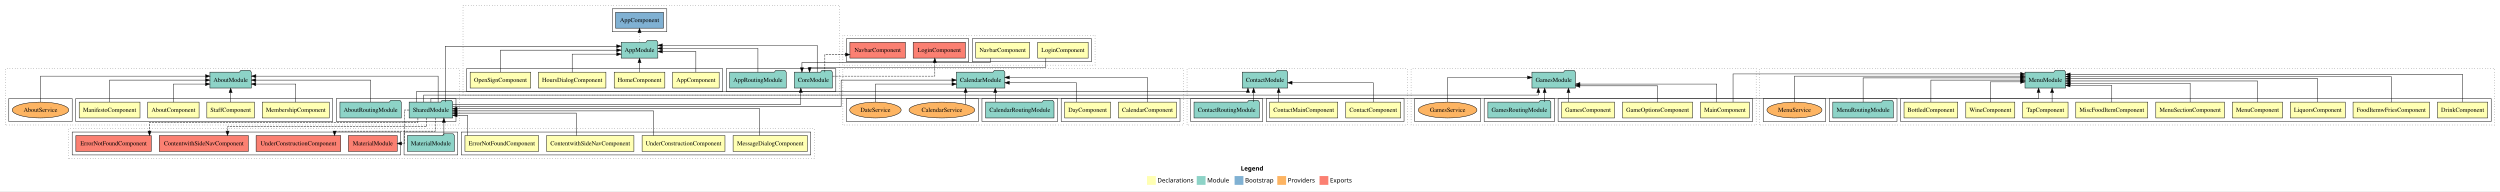
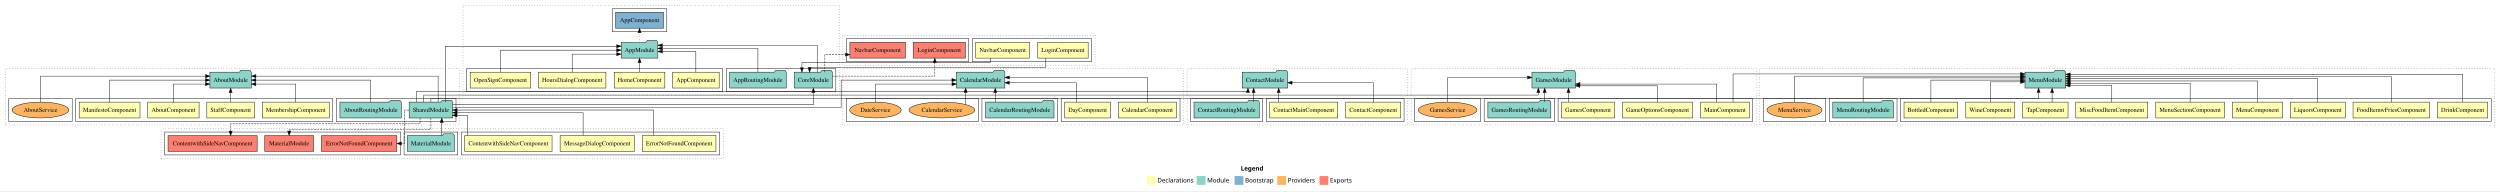
<svg xmlns="http://www.w3.org/2000/svg" width="5680pt" height="434pt" viewBox="0.00 0.00 5680.00 434.00">
  <g id="graph0" class="graph" transform="scale(1 1) rotate(0) translate(4 430)">
    <polygon fill="#ffffff" stroke="transparent" points="-4,4 -4,-430 5676,-430 5676,4 -4,4" />
    <text text-anchor="start" x="2815.009" y="-42.4" font-family="sans-serif" font-weight="bold" font-size="14.00" fill="#000000">Legend</text>
    <polygon fill="#ffffb3" stroke="transparent" points="2602,-10 2602,-30 2622,-30 2622,-10 2602,-10" />
    <text text-anchor="start" x="2625.629" y="-15.4" font-family="sans-serif" font-size="14.00" fill="#000000">  Declarations</text>
    <polygon fill="#8dd3c7" stroke="transparent" points="2715,-10 2715,-30 2735,-30 2735,-10 2715,-10" />
    <text text-anchor="start" x="2738.725" y="-15.4" font-family="sans-serif" font-size="14.00" fill="#000000">  Module</text>
    <polygon fill="#80b1d3" stroke="transparent" points="2801,-10 2801,-30 2821,-30 2821,-10 2801,-10" />
    <text text-anchor="start" x="2824.781" y="-15.4" font-family="sans-serif" font-size="14.00" fill="#000000">  Bootstrap</text>
    <polygon fill="#fdb462" stroke="transparent" points="2898,-10 2898,-30 2918,-30 2918,-10 2898,-10" />
    <text text-anchor="start" x="2921.673" y="-15.4" font-family="sans-serif" font-size="14.00" fill="#000000">  Providers</text>
    <polygon fill="#fb8072" stroke="transparent" points="2994,-10 2994,-30 3014,-30 3014,-10 2994,-10" />
    <text text-anchor="start" x="3017.726" y="-15.4" font-family="sans-serif" font-size="14.00" fill="#000000">  Exports</text>
    <g id="clust1" class="cluster">
      <polygon fill="none" stroke="#000000" stroke-dasharray="1,5" points="8,-146 8,-274 1040,-274 1040,-146 8,-146" />
    </g>
    <g id="clust2" class="cluster">
      <polygon fill="none" stroke="#000000" points="168,-154 168,-206 752,-206 752,-154 168,-154" />
    </g>
    <g id="clust7" class="cluster">
      <polygon fill="none" stroke="#000000" points="760,-154 760,-206 1032,-206 1032,-154 760,-154" />
    </g>
    <g id="clust10" class="cluster">
      <polygon fill="none" stroke="#000000" points="16,-154 16,-206 160,-206 160,-154 16,-154" />
    </g>
    <g id="clust17" class="cluster">
      <polygon fill="none" stroke="#000000" stroke-dasharray="1,5" points="1048,-214 1048,-418 1903,-418 1903,-214 1048,-214" />
    </g>
    <g id="clust18" class="cluster">
      <polygon fill="none" stroke="#000000" points="1056,-222 1056,-274 1638,-274 1638,-222 1056,-222" />
    </g>
    <g id="clust23" class="cluster">
      <polygon fill="none" stroke="#000000" points="1646,-222 1646,-274 1895,-274 1895,-222 1646,-222" />
    </g>
    <g id="clust25" class="cluster">
      <polygon fill="none" stroke="#000000" points="1387,-358 1387,-410 1511,-410 1511,-358 1387,-358" />
    </g>
    <g id="clust33" class="cluster">
      <polygon fill="none" stroke="#000000" stroke-dasharray="1,5" points="1911,-146 1911,-274 2685,-274 2685,-146 1911,-146" />
    </g>
    <g id="clust34" class="cluster">
      <polygon fill="none" stroke="#000000" points="2407,-154 2407,-206 2677,-206 2677,-154 2407,-154" />
    </g>
    <g id="clust37" class="cluster">
      <polygon fill="none" stroke="#000000" points="2227,-154 2227,-206 2399,-206 2399,-154 2227,-154" />
    </g>
    <g id="clust40" class="cluster">
      <polygon fill="none" stroke="#000000" points="1919,-154 1919,-206 2219,-206 2219,-154 1919,-154" />
    </g>
    <g id="clust47" class="cluster">
      <polygon fill="none" stroke="#000000" stroke-dasharray="1,5" points="2693,-146 2693,-274 3194,-274 3194,-146 2693,-146" />
    </g>
    <g id="clust48" class="cluster">
      <polygon fill="none" stroke="#000000" points="2873,-154 2873,-206 3186,-206 3186,-154 2873,-154" />
    </g>
    <g id="clust51" class="cluster">
      <polygon fill="none" stroke="#000000" points="2701,-154 2701,-206 2865,-206 2865,-154 2701,-154" />
    </g>
    <g id="clust61" class="cluster">
      <polygon fill="none" stroke="#000000" stroke-dasharray="1,5" points="1911,-282 1911,-350 2484,-350 2484,-282 1911,-282" />
    </g>
    <g id="clust62" class="cluster">
      <polygon fill="none" stroke="#000000" points="2205,-290 2205,-342 2476,-342 2476,-290 2205,-290" />
    </g>
    <g id="clust66" class="cluster">
      <polygon fill="none" stroke="#000000" points="1919,-290 1919,-342 2197,-342 2197,-290 1919,-290" />
    </g>
    <g id="clust69" class="cluster">
      <polygon fill="none" stroke="#000000" stroke-dasharray="1,5" points="3202,-146 3202,-274 3986,-274 3986,-146 3202,-146" />
    </g>
    <g id="clust70" class="cluster">
      <polygon fill="none" stroke="#000000" points="3536,-154 3536,-206 3978,-206 3978,-154 3536,-154" />
    </g>
    <g id="clust74" class="cluster">
      <polygon fill="none" stroke="#000000" points="3368,-154 3368,-206 3528,-206 3528,-154 3368,-154" />
    </g>
    <g id="clust77" class="cluster">
      <polygon fill="none" stroke="#000000" points="3210,-154 3210,-206 3360,-206 3360,-154 3210,-154" />
    </g>
    <g id="clust90" class="cluster">
      <polygon fill="none" stroke="#000000" stroke-dasharray="1,5" points="3994,-146 3994,-274 5664,-274 5664,-146 3994,-146" />
    </g>
    <g id="clust91" class="cluster">
      <polygon fill="none" stroke="#000000" points="4314,-154 4314,-206 5656,-206 5656,-154 4314,-154" />
    </g>
    <g id="clust102" class="cluster">
      <polygon fill="none" stroke="#000000" points="4152,-154 4152,-206 4306,-206 4306,-154 4152,-154" />
    </g>
    <g id="clust105" class="cluster">
      <polygon fill="none" stroke="#000000" points="4002,-154 4002,-206 4144,-206 4144,-154 4002,-154" />
    </g>
    <g id="clust112" class="cluster">
-       <polygon fill="none" stroke="#000000" stroke-dasharray="1,5" points="152,-70 152,-138 1846,-138 1846,-70 152,-70" />
+       <polygon fill="none" stroke="#000000" stroke-dasharray="1,5" points="362,-70 362,-138 1639,-138 1639,-70 362,-70" />
    </g>
    <g id="clust113" class="cluster">
-       <polygon fill="none" stroke="#000000" points="1044,-78 1044,-130 1838,-130 1838,-78 1044,-78" />
+       <polygon fill="none" stroke="#000000" points="1044,-78 1044,-130 1631,-130 1631,-78 1044,-78" />
+     </g>
+     <g id="clust117" class="cluster">
+       <polygon fill="none" stroke="#000000" points="914,-78 914,-130 1036,-130 1036,-78 914,-78" />
    </g>
    <g id="clust118" class="cluster">
-       <polygon fill="none" stroke="#000000" points="914,-78 914,-130 1036,-130 1036,-78 914,-78" />
-     </g>
-     <g id="clust119" class="cluster">
-       <polygon fill="none" stroke="#000000" points="160,-78 160,-130 906,-130 906,-78 160,-78" />
+       <polygon fill="none" stroke="#000000" points="370,-78 370,-130 906,-130 906,-78 370,-78" />
    </g>
    <g id="node1" class="node">
      <polygon fill="#ffffb3" stroke="#000000" points="448.33,-198 331.67,-198 331.67,-162 448.33,-162 448.33,-198" />
      <text text-anchor="middle" x="390" y="-175.8" font-family="Times,serif" font-size="14.00" fill="#000000">AboutComponent</text>
    </g>
    <g id="node5" class="node">
      <polygon fill="#8dd3c7" stroke="#000000" points="567.048,-266 564.048,-270 543.048,-270 540.048,-266 472.952,-266 472.952,-230 567.048,-230 567.048,-266" />
      <text text-anchor="middle" x="520" y="-243.8" font-family="Times,serif" font-size="14.00" fill="#000000">AboutModule</text>
    </g>
    <g id="edge1" class="edge">
      <path fill="none" stroke="#000000" d="M390,-198.023C390,-215.373 390,-239 390,-239 390,-239 462.699,-239 462.699,-239" />
      <polygon fill="#000000" stroke="#000000" points="462.699,-242.5 472.699,-239 462.699,-235.5 462.699,-242.5" />
    </g>
    <g id="node2" class="node">
      <polygon fill="#ffffb3" stroke="#000000" points="314.093,-198 175.907,-198 175.907,-162 314.093,-162 314.093,-198" />
      <text text-anchor="middle" x="245" y="-175.8" font-family="Times,serif" font-size="14.00" fill="#000000">ManifestoComponent</text>
    </g>
    <g id="edge2" class="edge">
      <path fill="none" stroke="#000000" d="M245,-198.223C245,-218.365 245,-248 245,-248 245,-248 462.726,-248 462.726,-248" />
      <polygon fill="#000000" stroke="#000000" points="462.726,-251.5 472.726,-248 462.726,-244.5 462.726,-251.5" />
    </g>
    <g id="node3" class="node">
      <polygon fill="#ffffb3" stroke="#000000" points="744.093,-198 591.907,-198 591.907,-162 744.093,-162 744.093,-198" />
      <text text-anchor="middle" x="668" y="-175.8" font-family="Times,serif" font-size="14.00" fill="#000000">MembershipComponent</text>
    </g>
    <g id="edge3" class="edge">
      <path fill="none" stroke="#000000" d="M668,-198.023C668,-215.373 668,-239 668,-239 668,-239 577.235,-239 577.235,-239" />
      <polygon fill="#000000" stroke="#000000" points="577.235,-235.5 567.235,-239 577.235,-242.5 577.235,-235.5" />
    </g>
    <g id="node4" class="node">
      <polygon fill="#ffffb3" stroke="#000000" points="574.042,-198 465.958,-198 465.958,-162 574.042,-162 574.042,-198" />
      <text text-anchor="middle" x="520" y="-175.8" font-family="Times,serif" font-size="14.00" fill="#000000">StaffComponent</text>
    </g>
    <g id="edge4" class="edge">
      <path fill="none" stroke="#000000" d="M520,-198.223C520,-198.223 520,-219.727 520,-219.727" />
      <polygon fill="#000000" stroke="#000000" points="516.5,-219.727 520,-229.727 523.5,-219.727 516.5,-219.727" />
    </g>
    <g id="node6" class="node">
      <polygon fill="#8dd3c7" stroke="#000000" points="907.665,-198 904.665,-202 883.665,-202 880.665,-198 768.335,-198 768.335,-162 907.665,-162 907.665,-198" />
      <text text-anchor="middle" x="838" y="-175.8" font-family="Times,serif" font-size="14.00" fill="#000000">AboutRoutingModule</text>
    </g>
    <g id="edge5" class="edge">
      <path fill="none" stroke="#000000" d="M838,-198.223C838,-218.365 838,-248 838,-248 838,-248 577.264,-248 577.264,-248" />
      <polygon fill="#000000" stroke="#000000" points="577.264,-244.5 567.264,-248 577.264,-251.5 577.264,-244.5" />
    </g>
    <g id="node7" class="node">
      <polygon fill="#8dd3c7" stroke="#000000" points="1024.423,-198 1021.423,-202 1000.423,-202 997.423,-198 925.577,-198 925.577,-162 1024.423,-162 1024.423,-198" />
      <text text-anchor="middle" x="975" y="-175.8" font-family="Times,serif" font-size="14.00" fill="#000000">SharedModule</text>
    </g>
    <g id="edge6" class="edge">
      <path fill="none" stroke="#000000" d="M991.404,-198.248C991.404,-221.018 991.404,-257 991.404,-257 991.404,-257 577.358,-257 577.358,-257" />
      <polygon fill="#000000" stroke="#000000" points="577.358,-253.5 567.358,-257 577.358,-260.5 577.358,-253.5" />
    </g>
    <g id="node13" class="node">
      <polygon fill="#8dd3c7" stroke="#000000" points="1490.657,-334 1487.657,-338 1466.657,-338 1463.657,-334 1407.343,-334 1407.343,-298 1490.657,-298 1490.657,-334" />
      <text text-anchor="middle" x="1449" y="-311.8" font-family="Times,serif" font-size="14.00" fill="#000000">AppModule</text>
    </g>
    <g id="edge14" class="edge">
      <path fill="none" stroke="#000000" d="M1007.807,-198.071C1007.807,-236.941 1007.807,-325 1007.807,-325 1007.807,-325 1397.096,-325 1397.096,-325" />
      <polygon fill="#000000" stroke="#000000" points="1397.096,-328.5 1407.096,-325 1397.096,-321.5 1397.096,-328.5" />
    </g>
    <g id="node15" class="node">
      <polygon fill="#8dd3c7" stroke="#000000" points="1887.262,-266 1884.262,-270 1863.262,-270 1860.262,-266 1800.738,-266 1800.738,-230 1887.262,-230 1887.262,-266" />
      <text text-anchor="middle" x="1844" y="-243.8" font-family="Times,serif" font-size="14.00" fill="#000000">CoreModule</text>
    </g>
    <g id="edge28" class="edge">
-       <path fill="none" stroke="#000000" d="M1024.434,-193C1204.582,-193 1815.413,-193 1815.413,-193 1815.413,-193 1815.413,-219.991 1815.413,-219.991" />
-       <polygon fill="#000000" stroke="#000000" points="1811.913,-219.991 1815.413,-229.991 1818.913,-219.991 1811.913,-219.991" />
+       <path fill="none" stroke="#000000" d="M1024.526,-192C1208.768,-192 1844,-192 1844,-192 1844,-192 1844,-219.973 1844,-219.973" />
+       <polygon fill="#000000" stroke="#000000" points="1840.5,-219.973 1844,-229.973 1847.5,-219.973 1840.5,-219.973" />
    </g>
    <g id="node19" class="node">
      <polygon fill="#8dd3c7" stroke="#000000" points="2279.081,-266 2276.081,-270 2255.081,-270 2252.081,-266 2168.919,-266 2168.919,-230 2279.081,-230 2279.081,-266" />
      <text text-anchor="middle" x="2224" y="-243.8" font-family="Times,serif" font-size="14.00" fill="#000000">CalendarModule</text>
    </g>
    <g id="edge19" class="edge">
-       <path fill="none" stroke="#000000" d="M1024.455,-188C1217.15,-188 1907.08,-188 1907.08,-188 1907.08,-188 1907.08,-248 1907.08,-248 1907.08,-248 2158.797,-248 2158.797,-248" />
+       <path fill="none" stroke="#000000" d="M1024.455,-186C1217.15,-186 1907.08,-186 1907.08,-186 1907.08,-186 1907.08,-248 1907.08,-248 1907.08,-248 2158.797,-248 2158.797,-248" />
      <polygon fill="#000000" stroke="#000000" points="2158.797,-251.5 2168.797,-248 2158.797,-244.5 2158.797,-251.5" />
    </g>
    <g id="node25" class="node">
      <polygon fill="#8dd3c7" stroke="#000000" points="2921.597,-266 2918.597,-270 2897.597,-270 2894.597,-266 2818.403,-266 2818.403,-230 2921.597,-230 2921.597,-266" />
      <text text-anchor="middle" x="2870" y="-243.8" font-family="Times,serif" font-size="14.00" fill="#000000">ContactModule</text>
    </g>
    <g id="edge25" class="edge">
      <path fill="none" stroke="#000000" d="M942.193,-198.055C942.193,-209.439 942.193,-222 942.193,-222 942.193,-222 2831.337,-222 2831.337,-222 2831.337,-222 2831.337,-222.794 2831.337,-222.794" />
      <polygon fill="#000000" stroke="#000000" points="2827.837,-219.942 2831.337,-229.942 2834.837,-219.942 2827.837,-219.942" />
    </g>
    <g id="node34" class="node">
      <polygon fill="#8dd3c7" stroke="#000000" points="3575.422,-266 3572.422,-270 3551.422,-270 3548.422,-266 3476.578,-266 3476.578,-230 3575.422,-230 3575.422,-266" />
      <text text-anchor="middle" x="3526" y="-243.8" font-family="Times,serif" font-size="14.00" fill="#000000">GamesModule</text>
    </g>
    <g id="edge35" class="edge">
      <path fill="none" stroke="#000000" d="M958.596,-198.194C958.596,-206.278 958.596,-214 958.596,-214 958.596,-214 3491.116,-214 3491.116,-214 3491.116,-214 3491.116,-219.806 3491.116,-219.806" />
      <polygon fill="#000000" stroke="#000000" points="3487.616,-219.805 3491.116,-229.806 3494.616,-219.806 3487.616,-219.805" />
    </g>
    <g id="node46" class="node">
      <polygon fill="#8dd3c7" stroke="#000000" points="4689.209,-266 4686.209,-270 4665.209,-270 4662.209,-266 4596.791,-266 4596.791,-230 4689.209,-230 4689.209,-266" />
      <text text-anchor="middle" x="4643" y="-243.8" font-family="Times,serif" font-size="14.00" fill="#000000">MenuModule</text>
    </g>
    <g id="edge48" class="edge">
      <path fill="none" stroke="#000000" d="M975,-198.058C975,-202.494 975,-206 975,-206 975,-206 4627.632,-206 4627.632,-206 4627.632,-206 4627.632,-219.945 4627.632,-219.945" />
      <polygon fill="#000000" stroke="#000000" points="4624.132,-219.944 4627.632,-229.945 4631.132,-219.945 4624.132,-219.944" />
    </g>
+     <g id="node53" class="node">
+       <polygon fill="#fb8072" stroke="#000000" points="580.262,-122 377.738,-122 377.738,-86 580.262,-86 580.262,-122" />
+       <text text-anchor="middle" x="479" y="-99.8" font-family="Times,serif" font-size="14.00" fill="#000000">ContentwithSideNavComponent </text>
+     </g>
+     <g id="edge54" class="edge">
+       <path fill="none" stroke="#000000" stroke-dasharray="5,2" d="M950.394,-161.967C950.394,-155.147 950.394,-149 950.394,-149 950.394,-149 520,-149 520,-149 520,-149 520,-132.044 520,-132.044" />
+       <polygon fill="#000000" stroke="#000000" points="523.5,-132.044 520,-122.044 516.5,-132.044 523.5,-132.044" />
+     </g>
    <g id="node54" class="node">
-       <polygon fill="#fb8072" stroke="#000000" points="560.262,-122 357.738,-122 357.738,-86 560.262,-86 560.262,-122" />
-       <text text-anchor="middle" x="459" y="-99.8" font-family="Times,serif" font-size="14.00" fill="#000000">ContentwithSideNavComponent </text>
+       <polygon fill="#fb8072" stroke="#000000" points="897.647,-122 726.353,-122 726.353,-86 897.647,-86 897.647,-122" />
+       <text text-anchor="middle" x="812" y="-99.8" font-family="Times,serif" font-size="14.00" fill="#000000">ErrorNotFoundComponent </text>
    </g>
    <g id="edge55" class="edge">
-       <path fill="none" stroke="#000000" stroke-dasharray="5,2" d="M965.158,-161.89C965.158,-152.103 965.158,-142 965.158,-142 965.158,-142 512.93,-142 512.93,-142 512.93,-142 512.93,-132.11 512.93,-132.11" />
-       <polygon fill="#000000" stroke="#000000" points="516.43,-132.11 512.93,-122.11 509.43,-132.11 516.43,-132.11" />
+       <path fill="none" stroke="#000000" stroke-dasharray="5,2" d="M925.738,-180C919.184,-180 914.674,-180 914.674,-180 914.674,-180 914.674,-104 914.674,-104 914.674,-104 907.719,-104 907.719,-104" />
+       <polygon fill="#000000" stroke="#000000" points="907.719,-100.5 897.719,-104 907.719,-107.5 907.719,-100.5" />
    </g>
    <g id="node55" class="node">
-       <polygon fill="#fb8072" stroke="#000000" points="339.647,-122 168.353,-122 168.353,-86 339.647,-86 339.647,-122" />
-       <text text-anchor="middle" x="254" y="-99.8" font-family="Times,serif" font-size="14.00" fill="#000000">ErrorNotFoundComponent </text>
+       <polygon fill="#fb8072" stroke="#000000" points="708.472,-122 597.528,-122 597.528,-86 708.472,-86 708.472,-122" />
+       <text text-anchor="middle" x="653" y="-99.8" font-family="Times,serif" font-size="14.00" fill="#000000">MaterialModule </text>
    </g>
    <g id="edge56" class="edge">
-       <path fill="none" stroke="#000000" stroke-dasharray="5,2" d="M945.473,-161.793C945.473,-156.445 945.473,-152 945.473,-152 945.473,-152 335.704,-152 335.704,-152 335.704,-152 335.704,-132.147 335.704,-132.147" />
-       <polygon fill="#000000" stroke="#000000" points="339.204,-132.147 335.704,-122.147 332.204,-132.147 339.204,-132.147" />
-     </g>
-     <g id="node56" class="node">
-       <polygon fill="#fb8072" stroke="#000000" points="898.472,-122 787.528,-122 787.528,-86 898.472,-86 898.472,-122" />
-       <text text-anchor="middle" x="843" y="-99.8" font-family="Times,serif" font-size="14.00" fill="#000000">MaterialModule </text>
-     </g>
-     <g id="edge57" class="edge">
-       <path fill="none" stroke="#000000" stroke-dasharray="5,2" d="M925.738,-180C919.184,-180 914.674,-180 914.674,-180 914.674,-180 914.674,-104 914.674,-104 914.674,-104 908.41,-104 908.41,-104" />
-       <polygon fill="#000000" stroke="#000000" points="908.41,-100.5 898.41,-104 908.41,-107.5 908.41,-100.5" />
-     </g>
-     <g id="node57" class="node">
-       <polygon fill="#fb8072" stroke="#000000" points="770.143,-122 577.857,-122 577.857,-86 770.143,-86 770.143,-122" />
-       <text text-anchor="middle" x="674" y="-99.8" font-family="Times,serif" font-size="14.00" fill="#000000">UnderConstructionComponent </text>
-     </g>
-     <g id="edge58" class="edge">
-       <path fill="none" stroke="#000000" stroke-dasharray="5,2" d="M984.842,-161.853C984.842,-148.261 984.842,-132 984.842,-132 984.842,-132 756.107,-132 756.107,-132 756.107,-132 756.107,-131.021 756.107,-131.021" />
-       <polygon fill="#000000" stroke="#000000" points="759.607,-132.207 756.107,-122.207 752.607,-132.207 759.607,-132.207" />
+       <path fill="none" stroke="#000000" stroke-dasharray="5,2" d="M975,-161.85C975,-149.729 975,-136 975,-136 975,-136 653,-136 653,-136 653,-136 653,-132.243 653,-132.243" />
+       <polygon fill="#000000" stroke="#000000" points="656.5,-132.243 653,-122.243 649.5,-132.243 656.5,-132.243" />
    </g>
    <g id="node8" class="node">
      <ellipse fill="#fdb462" stroke="#000000" cx="88" cy="-180" rx="64.265" ry="18" />
      <text text-anchor="middle" x="88" y="-175.8" font-family="Times,serif" font-size="14.00" fill="#000000">AboutService</text>
    </g>
    <g id="edge7" class="edge">
      <path fill="none" stroke="#000000" d="M88,-198.248C88,-221.018 88,-257 88,-257 88,-257 462.946,-257 462.946,-257" />
      <polygon fill="#000000" stroke="#000000" points="462.946,-260.5 472.946,-257 462.946,-253.5 462.946,-260.5" />
    </g>
    <g id="node9" class="node">
      <polygon fill="#ffffb3" stroke="#000000" points="1629.94,-266 1524.06,-266 1524.06,-230 1629.94,-230 1629.94,-266" />
      <text text-anchor="middle" x="1577" y="-243.8" font-family="Times,serif" font-size="14.00" fill="#000000">AppComponent</text>
    </g>
    <g id="edge8" class="edge">
      <path fill="none" stroke="#000000" d="M1577,-266.106C1577,-285.339 1577,-313 1577,-313 1577,-313 1500.912,-313 1500.912,-313" />
      <polygon fill="#000000" stroke="#000000" points="1500.912,-309.5 1490.912,-313 1500.912,-316.5 1500.912,-309.5" />
    </g>
    <g id="node10" class="node">
      <polygon fill="#ffffb3" stroke="#000000" points="1506.545,-266 1391.455,-266 1391.455,-230 1506.545,-230 1506.545,-266" />
      <text text-anchor="middle" x="1449" y="-243.8" font-family="Times,serif" font-size="14.00" fill="#000000">HomeComponent</text>
    </g>
    <g id="edge9" class="edge">
      <path fill="none" stroke="#000000" d="M1449,-266.223C1449,-266.223 1449,-287.727 1449,-287.727" />
      <polygon fill="#000000" stroke="#000000" points="1445.5,-287.727 1449,-297.727 1452.5,-287.727 1445.5,-287.727" />
    </g>
    <g id="node11" class="node">
      <polygon fill="#ffffb3" stroke="#000000" points="1372.647,-266 1219.353,-266 1219.353,-230 1372.647,-230 1372.647,-266" />
      <text text-anchor="middle" x="1296" y="-243.8" font-family="Times,serif" font-size="14.00" fill="#000000">HoursDialogComponent</text>
    </g>
    <g id="edge10" class="edge">
      <path fill="none" stroke="#000000" d="M1296,-266.022C1296,-283.373 1296,-307 1296,-307 1296,-307 1397.192,-307 1397.192,-307" />
      <polygon fill="#000000" stroke="#000000" points="1397.192,-310.5 1407.192,-307 1397.192,-303.5 1397.192,-310.5" />
    </g>
    <g id="node12" class="node">
      <polygon fill="#ffffb3" stroke="#000000" points="1201.827,-266 1064.173,-266 1064.173,-230 1201.827,-230 1201.827,-266" />
      <text text-anchor="middle" x="1133" y="-243.8" font-family="Times,serif" font-size="14.00" fill="#000000">OpenSignComponent</text>
    </g>
    <g id="edge11" class="edge">
      <path fill="none" stroke="#000000" d="M1133,-266.223C1133,-286.365 1133,-316 1133,-316 1133,-316 1397.038,-316 1397.038,-316" />
      <polygon fill="#000000" stroke="#000000" points="1397.038,-319.5 1407.038,-316 1397.038,-312.5 1397.038,-319.5" />
    </g>
    <g id="node16" class="node">
      <polygon fill="#80b1d3" stroke="#000000" points="1503.439,-402 1394.561,-402 1394.561,-366 1503.439,-366 1503.439,-402" />
      <text text-anchor="middle" x="1449" y="-379.8" font-family="Times,serif" font-size="14.00" fill="#000000">AppComponent </text>
    </g>
    <g id="edge15" class="edge">
      <path fill="none" stroke="#000000" stroke-dasharray="1,5" d="M1449,-334.223C1449,-334.223 1449,-355.727 1449,-355.727" />
      <polygon fill="#000000" stroke="#000000" points="1445.5,-355.727 1449,-365.727 1452.5,-355.727 1445.5,-355.727" />
    </g>
    <g id="node14" class="node">
      <polygon fill="#8dd3c7" stroke="#000000" points="1782.274,-266 1779.274,-270 1758.274,-270 1755.274,-266 1653.726,-266 1653.726,-230 1782.274,-230 1782.274,-266" />
      <text text-anchor="middle" x="1718" y="-243.8" font-family="Times,serif" font-size="14.00" fill="#000000">AppRoutingModule</text>
    </g>
    <g id="edge12" class="edge">
      <path fill="none" stroke="#000000" d="M1718,-266.169C1718,-287.498 1718,-320 1718,-320 1718,-320 1500.736,-320 1500.736,-320" />
      <polygon fill="#000000" stroke="#000000" points="1500.736,-316.5 1490.736,-320 1500.736,-323.5 1500.736,-316.5" />
    </g>
    <g id="edge13" class="edge">
      <path fill="none" stroke="#000000" d="M1852.676,-266.323C1852.676,-289.66 1852.676,-327 1852.676,-327 1852.676,-327 1500.68,-327 1500.68,-327" />
      <polygon fill="#000000" stroke="#000000" points="1500.68,-323.5 1490.68,-327 1500.68,-330.5 1500.68,-323.5" />
    </g>
    <g id="node29" class="node">
      <polygon fill="#fb8072" stroke="#000000" points="2189.276,-334 2070.724,-334 2070.724,-298 2189.276,-298 2189.276,-334" />
      <text text-anchor="middle" x="2130" y="-311.8" font-family="Times,serif" font-size="14.00" fill="#000000">LoginComponent </text>
    </g>
    <g id="edge29" class="edge">
      <path fill="none" stroke="#000000" stroke-dasharray="5,2" d="M1887.415,-257C1965.115,-257 2119.911,-257 2119.911,-257 2119.911,-257 2119.911,-287.978 2119.911,-287.978" />
      <polygon fill="#000000" stroke="#000000" points="2116.411,-287.977 2119.911,-297.978 2123.411,-287.978 2116.411,-287.977" />
    </g>
    <g id="node30" class="node">
      <polygon fill="#fb8072" stroke="#000000" points="2053.029,-334 1926.971,-334 1926.971,-298 2053.029,-298 2053.029,-334" />
      <text text-anchor="middle" x="1990" y="-311.8" font-family="Times,serif" font-size="14.00" fill="#000000">NavbarComponent </text>
    </g>
    <g id="edge30" class="edge">
      <path fill="none" stroke="#000000" stroke-dasharray="5,2" d="M1870.028,-266.034C1870.028,-283.06 1870.028,-306 1870.028,-306 1870.028,-306 1916.852,-306 1916.852,-306" />
      <polygon fill="#000000" stroke="#000000" points="1916.852,-309.5 1926.852,-306 1916.852,-302.5 1916.852,-309.5" />
    </g>
    <g id="node17" class="node">
      <polygon fill="#ffffb3" stroke="#000000" points="2668.864,-198 2537.136,-198 2537.136,-162 2668.864,-162 2668.864,-198" />
      <text text-anchor="middle" x="2603" y="-175.8" font-family="Times,serif" font-size="14.00" fill="#000000">CalendarComponent</text>
    </g>
    <g id="edge16" class="edge">
      <path fill="none" stroke="#000000" d="M2603,-198.292C2603,-220.206 2603,-254 2603,-254 2603,-254 2289.11,-254 2289.11,-254" />
      <polygon fill="#000000" stroke="#000000" points="2289.11,-250.5 2279.11,-254 2289.11,-257.5 2289.11,-250.5" />
    </g>
    <g id="node18" class="node">
      <polygon fill="#ffffb3" stroke="#000000" points="2519.154,-198 2414.846,-198 2414.846,-162 2519.154,-162 2519.154,-198" />
      <text text-anchor="middle" x="2467" y="-175.8" font-family="Times,serif" font-size="14.00" fill="#000000">DayComponent</text>
    </g>
    <g id="edge17" class="edge">
      <path fill="none" stroke="#000000" d="M2441.53,-198.267C2441.53,-216.555 2441.53,-242 2441.53,-242 2441.53,-242 2289.173,-242 2289.173,-242" />
      <polygon fill="#000000" stroke="#000000" points="2289.173,-238.5 2279.173,-242 2289.173,-245.5 2289.173,-238.5" />
    </g>
    <g id="node20" class="node">
      <polygon fill="#8dd3c7" stroke="#000000" points="2390.699,-198 2387.699,-202 2366.699,-202 2363.699,-198 2235.301,-198 2235.301,-162 2390.699,-162 2390.699,-198" />
      <text text-anchor="middle" x="2313" y="-175.8" font-family="Times,serif" font-size="14.00" fill="#000000">CalendarRoutingModule</text>
    </g>
    <g id="edge18" class="edge">
      <path fill="none" stroke="#000000" d="M2257.221,-198.223C2257.221,-198.223 2257.221,-219.727 2257.221,-219.727" />
      <polygon fill="#000000" stroke="#000000" points="2253.721,-219.727 2257.221,-229.727 2260.721,-219.727 2253.721,-219.727" />
    </g>
    <g id="node21" class="node">
      <ellipse fill="#fdb462" stroke="#000000" cx="2136" cy="-180" rx="74.696" ry="18" />
      <text text-anchor="middle" x="2136" y="-175.8" font-family="Times,serif" font-size="14.00" fill="#000000">CalendarService</text>
    </g>
    <g id="edge20" class="edge">
      <path fill="none" stroke="#000000" d="M2189.903,-192.79C2189.903,-192.79 2189.903,-219.878 2189.903,-219.878" />
      <polygon fill="#000000" stroke="#000000" points="2186.404,-219.878 2189.903,-229.878 2193.404,-219.878 2186.404,-219.878" />
    </g>
    <g id="node22" class="node">
      <ellipse fill="#fdb462" stroke="#000000" cx="1985" cy="-180" rx="58.441" ry="18" />
      <text text-anchor="middle" x="1985" y="-175.8" font-family="Times,serif" font-size="14.00" fill="#000000">DateService</text>
    </g>
    <g id="edge21" class="edge">
      <path fill="none" stroke="#000000" d="M1985.103,-198.023C1985.103,-215.373 1985.103,-239 1985.103,-239 1985.103,-239 2158.892,-239 2158.892,-239" />
      <polygon fill="#000000" stroke="#000000" points="2158.892,-242.5 2168.892,-239 2158.892,-235.5 2158.892,-242.5" />
    </g>
    <g id="node23" class="node">
      <polygon fill="#ffffb3" stroke="#000000" points="3178.38,-198 3053.62,-198 3053.62,-162 3178.38,-162 3178.38,-198" />
      <text text-anchor="middle" x="3116" y="-175.8" font-family="Times,serif" font-size="14.00" fill="#000000">ContactComponent</text>
    </g>
    <g id="edge22" class="edge">
      <path fill="none" stroke="#000000" d="M3116,-198.267C3116,-216.555 3116,-242 3116,-242 3116,-242 2931.57,-242 2931.57,-242" />
      <polygon fill="#000000" stroke="#000000" points="2931.57,-238.5 2921.57,-242 2931.57,-245.5 2931.57,-238.5" />
    </g>
    <g id="node24" class="node">
      <polygon fill="#ffffb3" stroke="#000000" points="3035.43,-198 2880.57,-198 2880.57,-162 3035.43,-162 3035.43,-198" />
      <text text-anchor="middle" x="2958" y="-175.8" font-family="Times,serif" font-size="14.00" fill="#000000">ContactMainComponent</text>
    </g>
    <g id="edge23" class="edge">
      <path fill="none" stroke="#000000" d="M2901.167,-198.223C2901.167,-198.223 2901.167,-219.727 2901.167,-219.727" />
      <polygon fill="#000000" stroke="#000000" points="2897.667,-219.727 2901.167,-229.727 2904.667,-219.727 2897.667,-219.727" />
    </g>
    <g id="node26" class="node">
      <polygon fill="#8dd3c7" stroke="#000000" points="2857.215,-198 2854.215,-202 2833.215,-202 2830.215,-198 2708.785,-198 2708.785,-162 2857.215,-162 2857.215,-198" />
      <text text-anchor="middle" x="2783" y="-175.8" font-family="Times,serif" font-size="14.00" fill="#000000">ContactRoutingModule</text>
    </g>
    <g id="edge24" class="edge">
      <path fill="none" stroke="#000000" d="M2844.222,-198.223C2844.222,-198.223 2844.222,-219.727 2844.222,-219.727" />
      <polygon fill="#000000" stroke="#000000" points="2840.722,-219.727 2844.222,-229.727 2847.722,-219.727 2840.722,-219.727" />
    </g>
    <g id="node27" class="node">
      <polygon fill="#ffffb3" stroke="#000000" points="2468.276,-334 2353.724,-334 2353.724,-298 2468.276,-298 2468.276,-334" />
      <text text-anchor="middle" x="2411" y="-311.8" font-family="Times,serif" font-size="14.00" fill="#000000">LoginComponent</text>
    </g>
    <g id="edge26" class="edge">
      <path fill="none" stroke="#000000" d="M2372.106,-297.87C2372.106,-287.685 2372.106,-277 2372.106,-277 2372.106,-277 1835.324,-277 1835.324,-277 1835.324,-277 1835.324,-275.92 1835.324,-275.92" />
      <polygon fill="#000000" stroke="#000000" points="1838.824,-276.201 1835.324,-266.202 1831.824,-276.202 1838.824,-276.201" />
    </g>
    <g id="node28" class="node">
      <polygon fill="#ffffb3" stroke="#000000" points="2335.03,-334 2212.97,-334 2212.97,-298 2335.03,-298 2335.03,-334" />
      <text text-anchor="middle" x="2274" y="-311.8" font-family="Times,serif" font-size="14.00" fill="#000000">NavbarComponent</text>
    </g>
    <g id="edge27" class="edge">
      <path fill="none" stroke="#000000" d="M2245.888,-297.793C2245.888,-292.445 2245.888,-288 2245.888,-288 2245.888,-288 1817.972,-288 1817.972,-288 1817.972,-288 1817.972,-276.127 1817.972,-276.127" />
      <polygon fill="#000000" stroke="#000000" points="1821.472,-276.127 1817.972,-266.127 1814.472,-276.127 1821.472,-276.127" />
    </g>
    <g id="node31" class="node">
      <polygon fill="#ffffb3" stroke="#000000" points="3841.591,-198 3682.409,-198 3682.409,-162 3841.591,-162 3841.591,-198" />
      <text text-anchor="middle" x="3762" y="-175.8" font-family="Times,serif" font-size="14.00" fill="#000000">GameOptionsComponent</text>
    </g>
    <g id="edge31" class="edge">
      <path fill="none" stroke="#000000" d="M3762,-198.009C3762,-214.049 3762,-235 3762,-235 3762,-235 3585.473,-235 3585.473,-235" />
      <polygon fill="#000000" stroke="#000000" points="3585.473,-231.5 3575.473,-235 3585.473,-238.5 3585.473,-231.5" />
    </g>
    <g id="node32" class="node">
      <polygon fill="#ffffb3" stroke="#000000" points="3664.204,-198 3543.796,-198 3543.796,-162 3664.204,-162 3664.204,-198" />
      <text text-anchor="middle" x="3604" y="-175.8" font-family="Times,serif" font-size="14.00" fill="#000000">GamesComponent</text>
    </g>
    <g id="edge32" class="edge">
      <path fill="none" stroke="#000000" d="M3559.554,-198.223C3559.554,-198.223 3559.554,-219.727 3559.554,-219.727" />
      <polygon fill="#000000" stroke="#000000" points="3556.054,-219.727 3559.554,-229.727 3563.054,-219.727 3556.054,-219.727" />
    </g>
    <g id="node33" class="node">
      <polygon fill="#ffffb3" stroke="#000000" points="3970.382,-198 3859.618,-198 3859.618,-162 3970.382,-162 3970.382,-198" />
      <text text-anchor="middle" x="3915" y="-175.8" font-family="Times,serif" font-size="14.00" fill="#000000">MainComponent</text>
    </g>
    <g id="edge33" class="edge">
      <path fill="none" stroke="#000000" d="M3896.52,-198.023C3896.52,-215.373 3896.52,-239 3896.52,-239 3896.52,-239 3585.586,-239 3585.586,-239" />
      <polygon fill="#000000" stroke="#000000" points="3585.586,-235.5 3575.586,-239 3585.585,-242.5 3585.586,-235.5" />
    </g>
    <g id="edge41" class="edge">
      <path fill="none" stroke="#000000" d="M3933.48,-198.198C3933.48,-222.356 3933.48,-262 3933.48,-262 3933.48,-262 4586.72,-262 4586.72,-262" />
      <polygon fill="#000000" stroke="#000000" points="4586.72,-265.5 4596.72,-262 4586.72,-258.5 4586.72,-265.5" />
    </g>
    <g id="node35" class="node">
      <polygon fill="#8dd3c7" stroke="#000000" points="3519.539,-198 3516.539,-202 3495.539,-202 3492.539,-198 3376.461,-198 3376.461,-162 3519.539,-162 3519.539,-198" />
      <text text-anchor="middle" x="3448" y="-175.8" font-family="Times,serif" font-size="14.00" fill="#000000">GamesRoutingModule</text>
    </g>
    <g id="edge34" class="edge">
      <path fill="none" stroke="#000000" d="M3505.443,-198.223C3505.443,-198.223 3505.443,-219.727 3505.443,-219.727" />
      <polygon fill="#000000" stroke="#000000" points="3501.943,-219.727 3505.443,-229.727 3508.943,-219.727 3501.943,-219.727" />
    </g>
    <g id="node36" class="node">
      <ellipse fill="#fdb462" stroke="#000000" cx="3285" cy="-180" rx="66.609" ry="18" />
      <text text-anchor="middle" x="3285" y="-175.8" font-family="Times,serif" font-size="14.00" fill="#000000">GamesService</text>
    </g>
    <g id="edge36" class="edge">
      <path fill="none" stroke="#000000" d="M3285,-198.292C3285,-220.206 3285,-254 3285,-254 3285,-254 3466.648,-254 3466.648,-254" />
      <polygon fill="#000000" stroke="#000000" points="3466.648,-257.5 3476.648,-254 3466.648,-250.5 3466.648,-257.5" />
    </g>
    <g id="node37" class="node">
      <polygon fill="#ffffb3" stroke="#000000" points="4444.056,-198 4321.944,-198 4321.944,-162 4444.056,-162 4444.056,-198" />
      <text text-anchor="middle" x="4383" y="-175.8" font-family="Times,serif" font-size="14.00" fill="#000000">BottledComponent</text>
    </g>
    <g id="edge37" class="edge">
      <path fill="none" stroke="#000000" d="M4383,-198.223C4383,-218.365 4383,-248 4383,-248 4383,-248 4586.817,-248 4586.817,-248" />
      <polygon fill="#000000" stroke="#000000" points="4586.817,-251.5 4596.817,-248 4586.817,-244.5 4586.817,-251.5" />
    </g>
    <g id="node38" class="node">
      <polygon fill="#ffffb3" stroke="#000000" points="5647.99,-198 5534.01,-198 5534.01,-162 5647.99,-162 5647.99,-198" />
      <text text-anchor="middle" x="5591" y="-175.8" font-family="Times,serif" font-size="14.00" fill="#000000">DrinkComponent</text>
    </g>
    <g id="edge38" class="edge">
      <path fill="none" stroke="#000000" d="M5591,-198.38C5591,-222.279 5591,-261 5591,-261 5591,-261 4699.366,-261 4699.366,-261" />
      <polygon fill="#000000" stroke="#000000" points="4699.366,-257.5 4689.366,-261 4699.366,-264.5 4699.366,-257.5" />
    </g>
    <g id="node39" class="node">
      <polygon fill="#ffffb3" stroke="#000000" points="5515.871,-198 5342.129,-198 5342.129,-162 5515.871,-162 5515.871,-198" />
      <text text-anchor="middle" x="5429" y="-175.8" font-family="Times,serif" font-size="14.00" fill="#000000">FoodItemwFriesComponent</text>
    </g>
    <g id="edge39" class="edge">
      <path fill="none" stroke="#000000" d="M5429,-198.011C5429,-220.485 5429,-256 5429,-256 5429,-256 4699.234,-256 4699.234,-256" />
      <polygon fill="#000000" stroke="#000000" points="4699.234,-252.5 4689.234,-256 4699.233,-259.5 4699.234,-252.5" />
    </g>
    <g id="node40" class="node">
      <polygon fill="#ffffb3" stroke="#000000" points="5324.381,-198 5199.619,-198 5199.619,-162 5324.381,-162 5324.381,-198" />
      <text text-anchor="middle" x="5262" y="-175.8" font-family="Times,serif" font-size="14.00" fill="#000000">LiquorsComponent</text>
    </g>
    <g id="edge40" class="edge">
      <path fill="none" stroke="#000000" d="M5262,-198.284C5262,-219.321 5262,-251 5262,-251 5262,-251 4699.273,-251 4699.273,-251" />
      <polygon fill="#000000" stroke="#000000" points="4699.273,-247.5 4689.273,-251 4699.272,-254.5 4699.273,-247.5" />
    </g>
    <g id="node41" class="node">
      <polygon fill="#ffffb3" stroke="#000000" points="5181.992,-198 5068.008,-198 5068.008,-162 5181.992,-162 5181.992,-198" />
      <text text-anchor="middle" x="5125" y="-175.8" font-family="Times,serif" font-size="14.00" fill="#000000">MenuComponent</text>
    </g>
    <g id="edge42" class="edge">
      <path fill="none" stroke="#000000" d="M5125,-198.035C5125,-217.576 5125,-246 5125,-246 5125,-246 4699.216,-246 4699.216,-246" />
      <polygon fill="#000000" stroke="#000000" points="4699.216,-242.5 4689.216,-246 4699.216,-249.5 4699.216,-242.5" />
    </g>
    <g id="node42" class="node">
      <polygon fill="#ffffb3" stroke="#000000" points="5049.985,-198 4894.015,-198 4894.015,-162 5049.985,-162 5049.985,-198" />
      <text text-anchor="middle" x="4972" y="-175.8" font-family="Times,serif" font-size="14.00" fill="#000000">MenuSectionComponent</text>
    </g>
    <g id="edge43" class="edge">
      <path fill="none" stroke="#000000" d="M4972,-198.302C4972,-216.27 4972,-241 4972,-241 4972,-241 4699.44,-241 4699.44,-241" />
      <polygon fill="#000000" stroke="#000000" points="4699.44,-237.5 4689.44,-241 4699.44,-244.5 4699.44,-237.5" />
    </g>
    <g id="node43" class="node">
      <polygon fill="#ffffb3" stroke="#000000" points="4875.766,-198 4712.234,-198 4712.234,-162 4875.766,-162 4875.766,-198" />
      <text text-anchor="middle" x="4794" y="-175.8" font-family="Times,serif" font-size="14.00" fill="#000000">MiscFoodItemComponent</text>
    </g>
    <g id="edge44" class="edge">
      <path fill="none" stroke="#000000" d="M4794,-198.027C4794,-214.398 4794,-236 4794,-236 4794,-236 4699.126,-236 4699.126,-236" />
      <polygon fill="#000000" stroke="#000000" points="4699.126,-232.5 4689.126,-236 4699.125,-239.5 4699.126,-232.5" />
    </g>
    <g id="node44" class="node">
      <polygon fill="#ffffb3" stroke="#000000" points="4694.6,-198 4591.4,-198 4591.4,-162 4694.6,-162 4694.6,-198" />
      <text text-anchor="middle" x="4643" y="-175.8" font-family="Times,serif" font-size="14.00" fill="#000000">TapComponent</text>
    </g>
    <g id="edge45" class="edge">
      <path fill="none" stroke="#000000" d="M4658.368,-198.223C4658.368,-198.223 4658.368,-219.727 4658.368,-219.727" />
      <polygon fill="#000000" stroke="#000000" points="4654.868,-219.727 4658.368,-229.727 4661.868,-219.727 4654.868,-219.727" />
    </g>
    <g id="node45" class="node">
      <polygon fill="#ffffb3" stroke="#000000" points="4573.653,-198 4462.347,-198 4462.347,-162 4573.653,-162 4573.653,-198" />
      <text text-anchor="middle" x="4518" y="-175.8" font-family="Times,serif" font-size="14.00" fill="#000000">WineComponent</text>
    </g>
    <g id="edge46" class="edge">
      <path fill="none" stroke="#000000" d="M4518,-198.169C4518,-217.09 4518,-244 4518,-244 4518,-244 4586.81,-244 4586.81,-244" />
      <polygon fill="#000000" stroke="#000000" points="4586.81,-247.5 4596.81,-244 4586.81,-240.5 4586.81,-247.5" />
    </g>
    <g id="node47" class="node">
      <polygon fill="#8dd3c7" stroke="#000000" points="4297.827,-198 4294.827,-202 4273.827,-202 4270.827,-198 4160.173,-198 4160.173,-162 4297.827,-162 4297.827,-198" />
      <text text-anchor="middle" x="4229" y="-175.8" font-family="Times,serif" font-size="14.00" fill="#000000">MenuRoutingModule</text>
    </g>
    <g id="edge47" class="edge">
      <path fill="none" stroke="#000000" d="M4229,-198.045C4229,-219.662 4229,-253 4229,-253 4229,-253 4586.714,-253 4586.714,-253" />
      <polygon fill="#000000" stroke="#000000" points="4586.714,-256.5 4596.714,-253 4586.714,-249.5 4586.714,-256.5" />
    </g>
    <g id="node48" class="node">
      <ellipse fill="#fdb462" stroke="#000000" cx="4073" cy="-180" rx="62.539" ry="18" />
      <text text-anchor="middle" x="4073" y="-175.8" font-family="Times,serif" font-size="14.00" fill="#000000">MenuService</text>
    </g>
    <g id="edge49" class="edge">
      <path fill="none" stroke="#000000" d="M4073,-198.248C4073,-221.018 4073,-257 4073,-257 4073,-257 4586.837,-257 4586.837,-257" />
      <polygon fill="#000000" stroke="#000000" points="4586.837,-260.5 4596.837,-257 4586.837,-253.5 4586.837,-260.5" />
    </g>
    <g id="node49" class="node">
-       <polygon fill="#ffffb3" stroke="#000000" points="1436.262,-122 1237.738,-122 1237.738,-86 1436.262,-86 1436.262,-122" />
-       <text text-anchor="middle" x="1337" y="-99.8" font-family="Times,serif" font-size="14.00" fill="#000000">ContentwithSideNavComponent</text>
+       <polygon fill="#ffffb3" stroke="#000000" points="1250.262,-122 1051.738,-122 1051.738,-86 1250.262,-86 1250.262,-122" />
+       <text text-anchor="middle" x="1151" y="-99.8" font-family="Times,serif" font-size="14.00" fill="#000000">ContentwithSideNavComponent</text>
    </g>
    <g id="edge50" class="edge">
-       <path fill="none" stroke="#000000" d="M1305.221,-122.129C1305.221,-142.572 1305.221,-173 1305.221,-173 1305.221,-173 1034.438,-173 1034.438,-173" />
-       <polygon fill="#000000" stroke="#000000" points="1034.438,-169.5 1024.438,-173 1034.437,-176.5 1034.438,-169.5" />
+       <path fill="none" stroke="#000000" d="M1057.978,-122.169C1057.978,-141.09 1057.978,-168 1057.978,-168 1057.978,-168 1034.228,-168 1034.228,-168" />
+       <polygon fill="#000000" stroke="#000000" points="1034.228,-164.5 1024.228,-168 1034.228,-171.5 1034.228,-164.5" />
    </g>
    <g id="node50" class="node">
-       <polygon fill="#ffffb3" stroke="#000000" points="1219.647,-122 1052.353,-122 1052.353,-86 1219.647,-86 1219.647,-122" />
-       <text text-anchor="middle" x="1136" y="-99.8" font-family="Times,serif" font-size="14.00" fill="#000000">ErrorNotFoundComponent</text>
+       <polygon fill="#ffffb3" stroke="#000000" points="1622.647,-122 1455.353,-122 1455.353,-86 1622.647,-86 1622.647,-122" />
+       <text text-anchor="middle" x="1539" y="-99.8" font-family="Times,serif" font-size="14.00" fill="#000000">ErrorNotFoundComponent</text>
    </g>
    <g id="edge51" class="edge">
-       <path fill="none" stroke="#000000" d="M1058.257,-122.169C1058.257,-141.09 1058.257,-168 1058.257,-168 1058.257,-168 1034.393,-168 1034.393,-168" />
-       <polygon fill="#000000" stroke="#000000" points="1034.393,-164.5 1024.393,-168 1034.393,-171.5 1034.393,-164.5" />
+       <path fill="none" stroke="#000000" d="M1480.974,-122.011C1480.974,-144.485 1480.974,-180 1480.974,-180 1480.974,-180 1034.436,-180 1034.436,-180" />
+       <polygon fill="#000000" stroke="#000000" points="1034.436,-176.5 1024.436,-180 1034.436,-183.5 1034.436,-176.5" />
    </g>
    <g id="node51" class="node">
-       <polygon fill="#ffffb3" stroke="#000000" points="1830.413,-122 1661.587,-122 1661.587,-86 1830.413,-86 1830.413,-122" />
-       <text text-anchor="middle" x="1746" y="-99.8" font-family="Times,serif" font-size="14.00" fill="#000000">MessageDialogComponent</text>
+       <polygon fill="#ffffb3" stroke="#000000" points="1437.413,-122 1268.587,-122 1268.587,-86 1437.413,-86 1437.413,-122" />
+       <text text-anchor="middle" x="1353" y="-99.8" font-family="Times,serif" font-size="14.00" fill="#000000">MessageDialogComponent</text>
    </g>
    <g id="edge52" class="edge">
-       <path fill="none" stroke="#000000" d="M1722.091,-122.323C1722.091,-145.66 1722.091,-183 1722.091,-183 1722.091,-183 1034.308,-183 1034.308,-183" />
-       <polygon fill="#000000" stroke="#000000" points="1034.308,-179.5 1024.308,-183 1034.308,-186.5 1034.308,-179.5" />
+       <path fill="none" stroke="#000000" d="M1320.809,-122.027C1320.809,-142.767 1320.809,-174 1320.809,-174 1320.809,-174 1034.546,-174 1034.546,-174" />
+       <polygon fill="#000000" stroke="#000000" points="1034.546,-170.5 1024.546,-174 1034.546,-177.5 1034.546,-170.5" />
    </g>
    <g id="node52" class="node">
-       <polygon fill="#ffffb3" stroke="#000000" points="1643.143,-122 1454.857,-122 1454.857,-86 1643.143,-86 1643.143,-122" />
-       <text text-anchor="middle" x="1549" y="-99.8" font-family="Times,serif" font-size="14.00" fill="#000000">UnderConstructionComponent</text>
-     </g>
-     <g id="edge53" class="edge">
-       <path fill="none" stroke="#000000" d="M1480.726,-122.292C1480.726,-144.206 1480.726,-178 1480.726,-178 1480.726,-178 1034.412,-178 1034.412,-178" />
-       <polygon fill="#000000" stroke="#000000" points="1034.412,-174.5 1024.412,-178 1034.412,-181.5 1034.412,-174.5" />
-     </g>
-     <g id="node53" class="node">
      <polygon fill="#8dd3c7" stroke="#000000" points="1028.471,-122 1025.471,-126 1004.471,-126 1001.471,-122 921.529,-122 921.529,-86 1028.471,-86 1028.471,-122" />
      <text text-anchor="middle" x="975" y="-99.8" font-family="Times,serif" font-size="14.00" fill="#000000">MaterialModule</text>
    </g>
-     <g id="edge54" class="edge">
-       <path fill="none" stroke="#000000" d="M1004.527,-122.011C1004.527,-122.011 1004.527,-151.855 1004.527,-151.855" />
-       <polygon fill="#000000" stroke="#000000" points="1001.027,-151.855 1004.527,-161.855 1008.027,-151.855 1001.027,-151.855" />
+     <g id="edge53" class="edge">
+       <path fill="none" stroke="#000000" d="M999.606,-122.011C999.606,-122.011 999.606,-151.855 999.606,-151.855" />
+       <polygon fill="#000000" stroke="#000000" points="996.106,-151.855 999.606,-161.855 1003.106,-151.855 996.106,-151.855" />
    </g>
  </g>
</svg>
